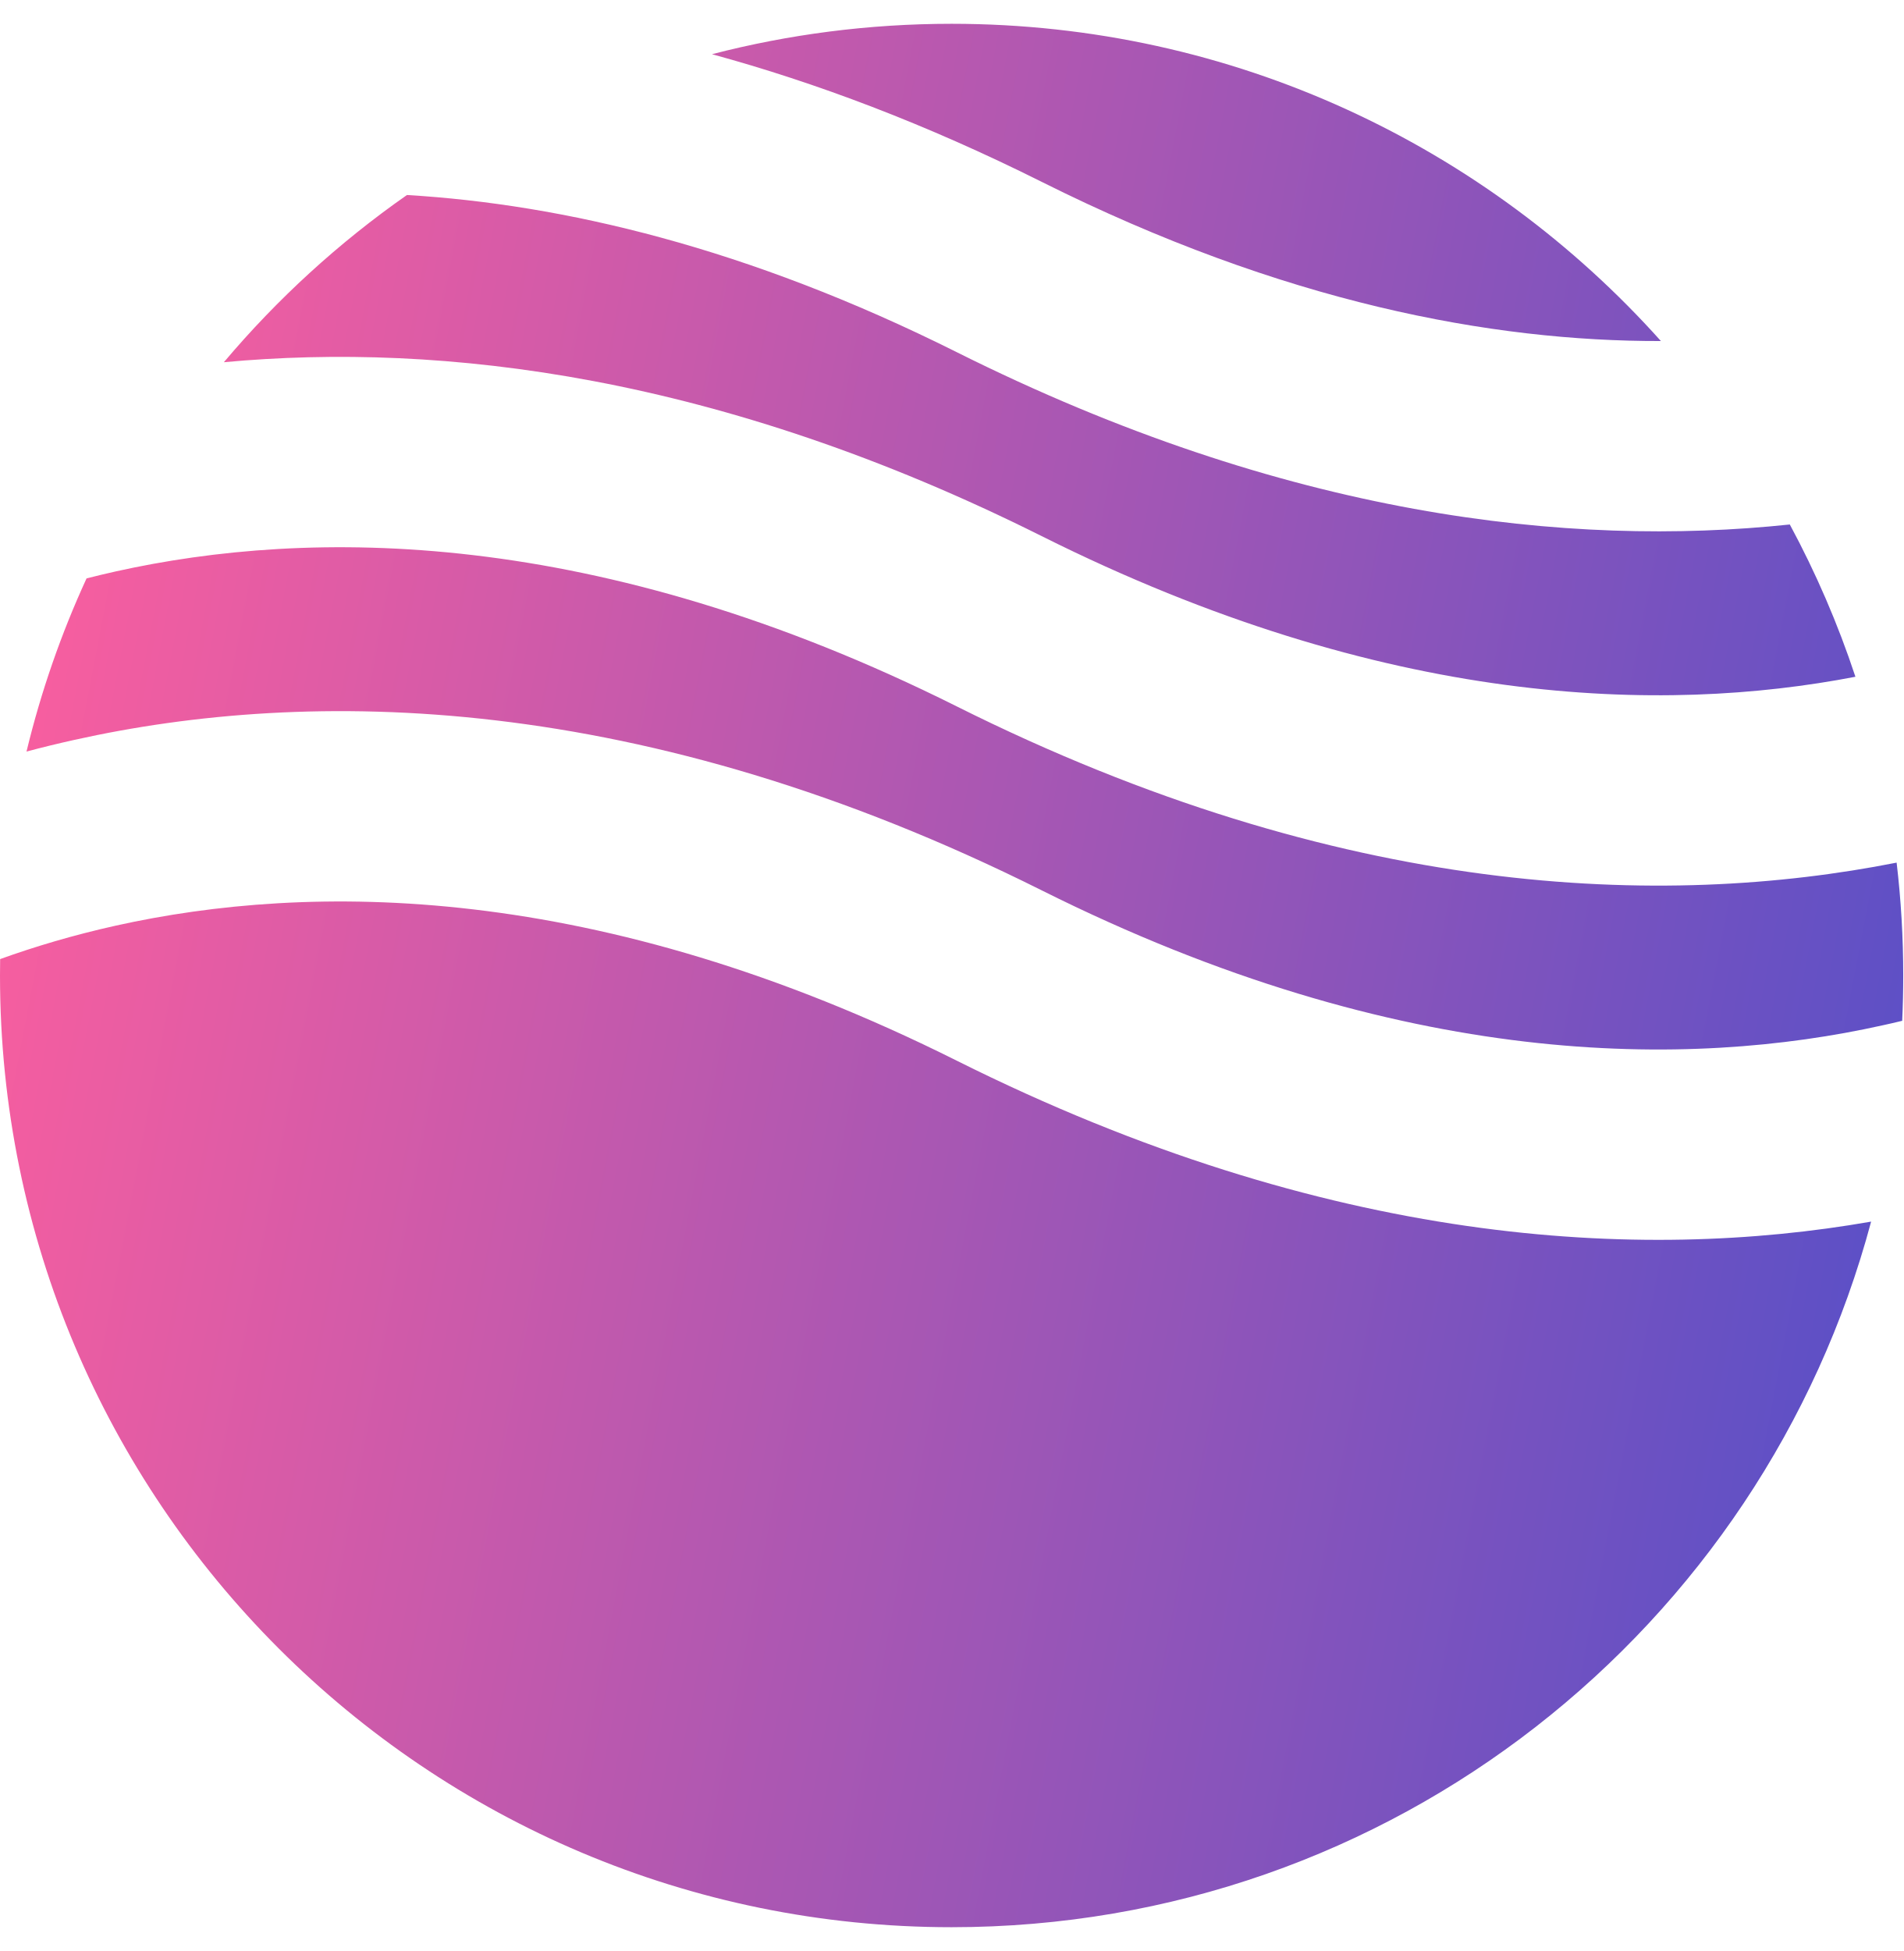
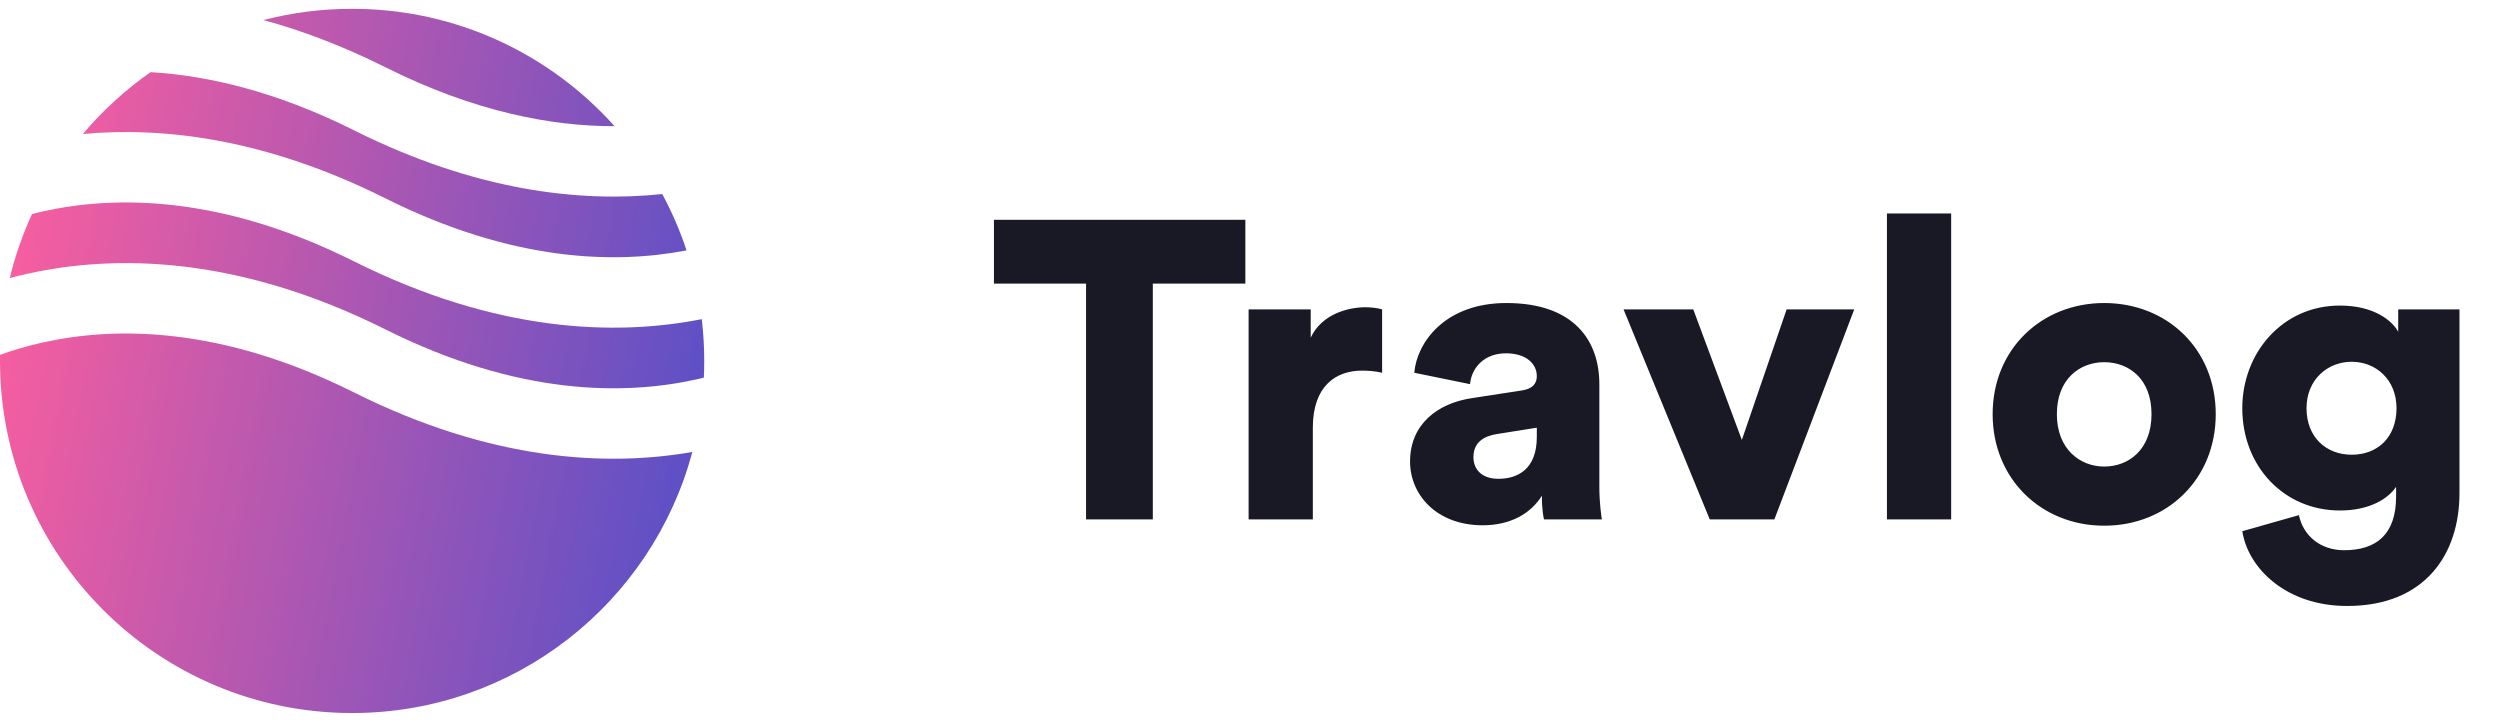
- <svg xmlns="http://www.w3.org/2000/svg" width="40" height="41" viewBox="0 0 40 41" fill="none">
-   <path fill-rule="evenodd" clip-rule="evenodd" d="M8.553 4.098C7.122 5.098 5.828 6.281 4.705 7.612C9.295 7.186 15.125 7.882 21.894 11.267C29.123 14.881 34.944 15.003 38.995 14.222C38.627 13.109 38.164 12.039 37.616 11.022C32.979 11.511 27.034 10.864 20.106 7.4C15.706 5.2 11.828 4.294 8.553 4.098ZM34.907 7.167C31.245 3.075 25.923 0.5 20 0.5C18.261 0.5 16.573 0.722 14.964 1.139C17.143 1.734 19.458 2.604 21.894 3.822C26.967 6.359 31.346 7.175 34.907 7.167ZM39.861 18.128C34.967 19.095 28.209 18.896 20.106 14.844C12.53 11.057 6.5 11.104 2.434 12.008C2.224 12.055 2.019 12.104 1.819 12.155C1.287 13.312 0.862 14.53 0.557 15.794C0.882 15.707 1.219 15.625 1.566 15.548C6.5 14.451 13.47 14.499 21.894 18.711C29.47 22.499 35.5 22.451 39.566 21.547C39.706 21.517 39.843 21.485 39.978 21.452C39.993 21.136 40 20.819 40 20.5C40 19.698 39.953 18.906 39.861 18.128ZM39.325 25.672C34.478 26.52 27.917 26.194 20.106 22.289C12.53 18.501 6.5 18.549 2.434 19.452C1.531 19.653 0.719 19.897 0.003 20.155C0.001 20.27 0 20.385 0 20.5C0 31.546 8.954 40.5 20 40.5C29.257 40.5 37.045 34.211 39.325 25.672Z" fill="url(#paint0_linear_832_822)" />
+ <svg xmlns="http://www.w3.org/2000/svg" width="142" height="41" viewBox="0 0 142 41" fill="none">
+   <path fill-rule="evenodd" clip-rule="evenodd" d="M8.553 4.098C7.122 5.098 5.828 6.281 4.705 7.612C9.295 7.186 15.125 7.882 21.894 11.267C29.123 14.881 34.944 15.003 38.995 14.222C38.627 13.109 38.164 12.039 37.616 11.022C32.979 11.511 27.034 10.864 20.106 7.4C15.706 5.2 11.828 4.294 8.553 4.098ZM34.907 7.167C31.245 3.075 25.923 0.5 20 0.5C18.261 0.5 16.573 0.722 14.964 1.139C17.143 1.734 19.458 2.604 21.894 3.822C26.967 6.359 31.346 7.175 34.907 7.167ZM39.861 18.128C34.967 19.095 28.209 18.896 20.106 14.844C12.53 11.057 6.5 11.104 2.434 12.008C2.224 12.055 2.019 12.104 1.819 12.155C1.287 13.312 0.862 14.53 0.557 15.794C0.882 15.707 1.219 15.625 1.566 15.548C6.5 14.451 13.47 14.499 21.894 18.711C29.47 22.499 35.5 22.451 39.566 21.547C39.706 21.517 39.843 21.485 39.978 21.452C39.993 21.136 40 20.819 40 20.5C40 19.698 39.953 18.906 39.861 18.128ZM39.325 25.672C34.478 26.52 27.917 26.194 20.106 22.289C12.53 18.501 6.5 18.549 2.434 19.452C1.531 19.653 0.719 19.897 0.003 20.155C0.001 20.27 0 20.385 0 20.5C0 31.546 8.954 40.5 20 40.5C29.257 40.5 37.045 34.211 39.325 25.672Z" fill="url(#paint0_linear_832_821)" />
+   <path d="M70.736 16.108V12.484H56.456V16.108H61.688V29.5H65.48V16.108H70.736ZM78.504 17.572C78.264 17.5 77.904 17.452 77.544 17.452C76.585 17.452 75.073 17.836 74.448 19.18V17.572H70.921V29.5H74.569V24.292C74.569 21.916 75.888 21.052 77.353 21.052C77.713 21.052 78.097 21.076 78.504 21.172V17.572ZM80.091 26.212C80.091 28.108 81.603 29.836 84.219 29.836C85.803 29.836 86.955 29.164 87.579 28.156C87.579 28.972 87.675 29.404 87.699 29.5H90.987C90.963 29.38 90.843 28.588 90.843 27.652V21.82C90.843 19.372 89.427 17.212 85.563 17.212C82.059 17.212 80.475 19.468 80.331 21.172L83.499 21.82C83.571 20.932 84.267 20.068 85.539 20.068C86.691 20.068 87.291 20.668 87.291 21.364C87.291 21.772 87.075 22.084 86.427 22.18L83.619 22.612C81.651 22.9 80.091 24.1 80.091 26.212ZM85.107 27.196C84.099 27.196 83.691 26.596 83.691 25.972C83.691 25.132 84.267 24.772 85.035 24.652L87.291 24.292V24.82C87.291 26.668 86.187 27.196 85.107 27.196ZM105.321 17.572H101.481L98.937 24.988L96.177 17.572H92.217L97.113 29.5H100.785L105.321 17.572ZM110.826 29.5V12.124H107.178V29.5H110.826ZM119.518 26.5C118.15 26.5 116.83 25.516 116.83 23.524C116.83 21.508 118.15 20.572 119.518 20.572C120.91 20.572 122.206 21.508 122.206 23.524C122.206 25.54 120.91 26.5 119.518 26.5ZM119.518 17.212C115.965 17.212 113.182 19.828 113.182 23.524C113.182 27.22 115.965 29.86 119.518 29.86C123.094 29.86 125.854 27.22 125.854 23.524C125.854 19.828 123.094 17.212 119.518 17.212ZM127.362 30.172C127.698 32.308 129.882 34.42 133.314 34.42C137.778 34.42 139.698 31.444 139.698 28.012V17.572H136.218V18.844C135.882 18.22 134.85 17.356 132.906 17.356C129.642 17.356 127.362 20.044 127.362 23.188C127.362 26.5 129.738 28.996 132.906 28.996C134.634 28.996 135.666 28.3 136.098 27.652V28.204C136.098 30.364 134.97 31.252 133.146 31.252C131.778 31.252 130.818 30.412 130.578 29.26L127.362 30.172ZM133.578 25.828C132.114 25.828 131.01 24.82 131.01 23.188C131.01 21.556 132.21 20.548 133.578 20.548C134.946 20.548 136.122 21.556 136.122 23.188C136.122 24.82 135.066 25.828 133.578 25.828Z" fill="#191825" />
  <defs>
-     <linearGradient id="paint0_linear_832_822" x1="36" y1="43.7" x2="-3.733" y2="36.093" gradientUnits="userSpaceOnUse">
+     <linearGradient id="paint0_linear_832_821" x1="36" y1="43.7" x2="-3.733" y2="36.093" gradientUnits="userSpaceOnUse">
      <stop stop-color="#5D50C6" />
      <stop offset="1" stop-color="#F85E9F" />
    </linearGradient>
  </defs>
</svg>
